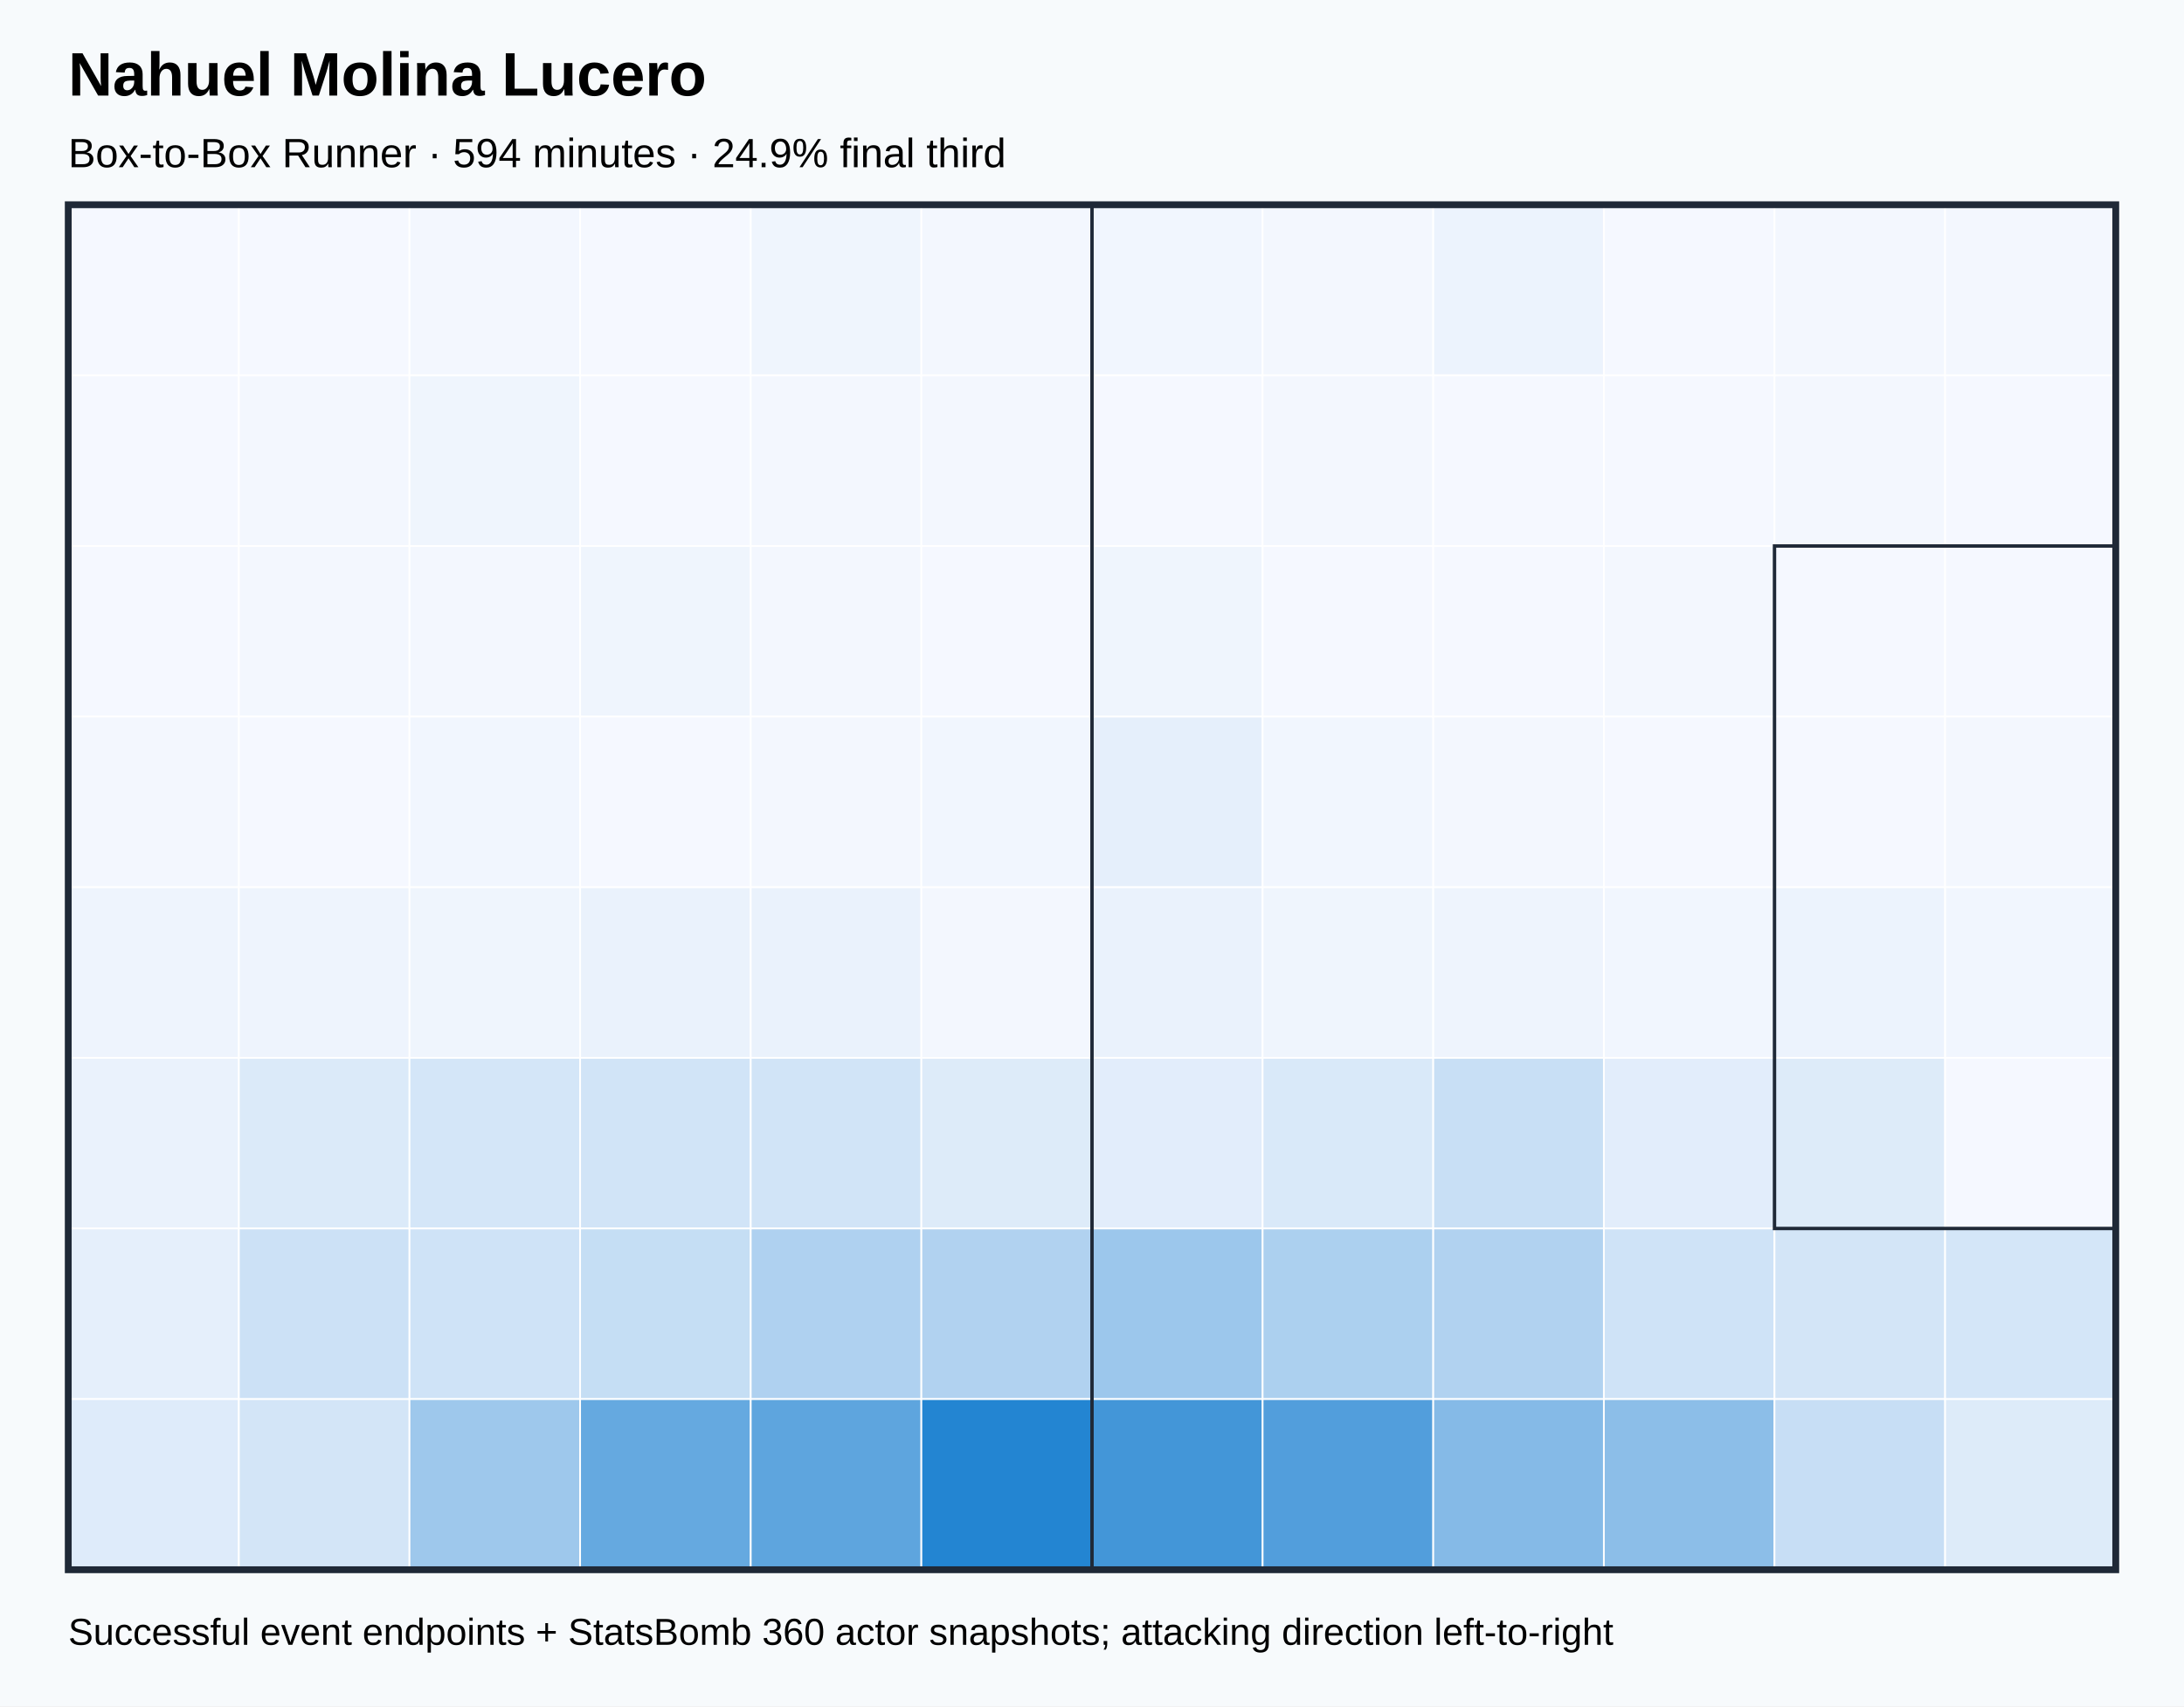
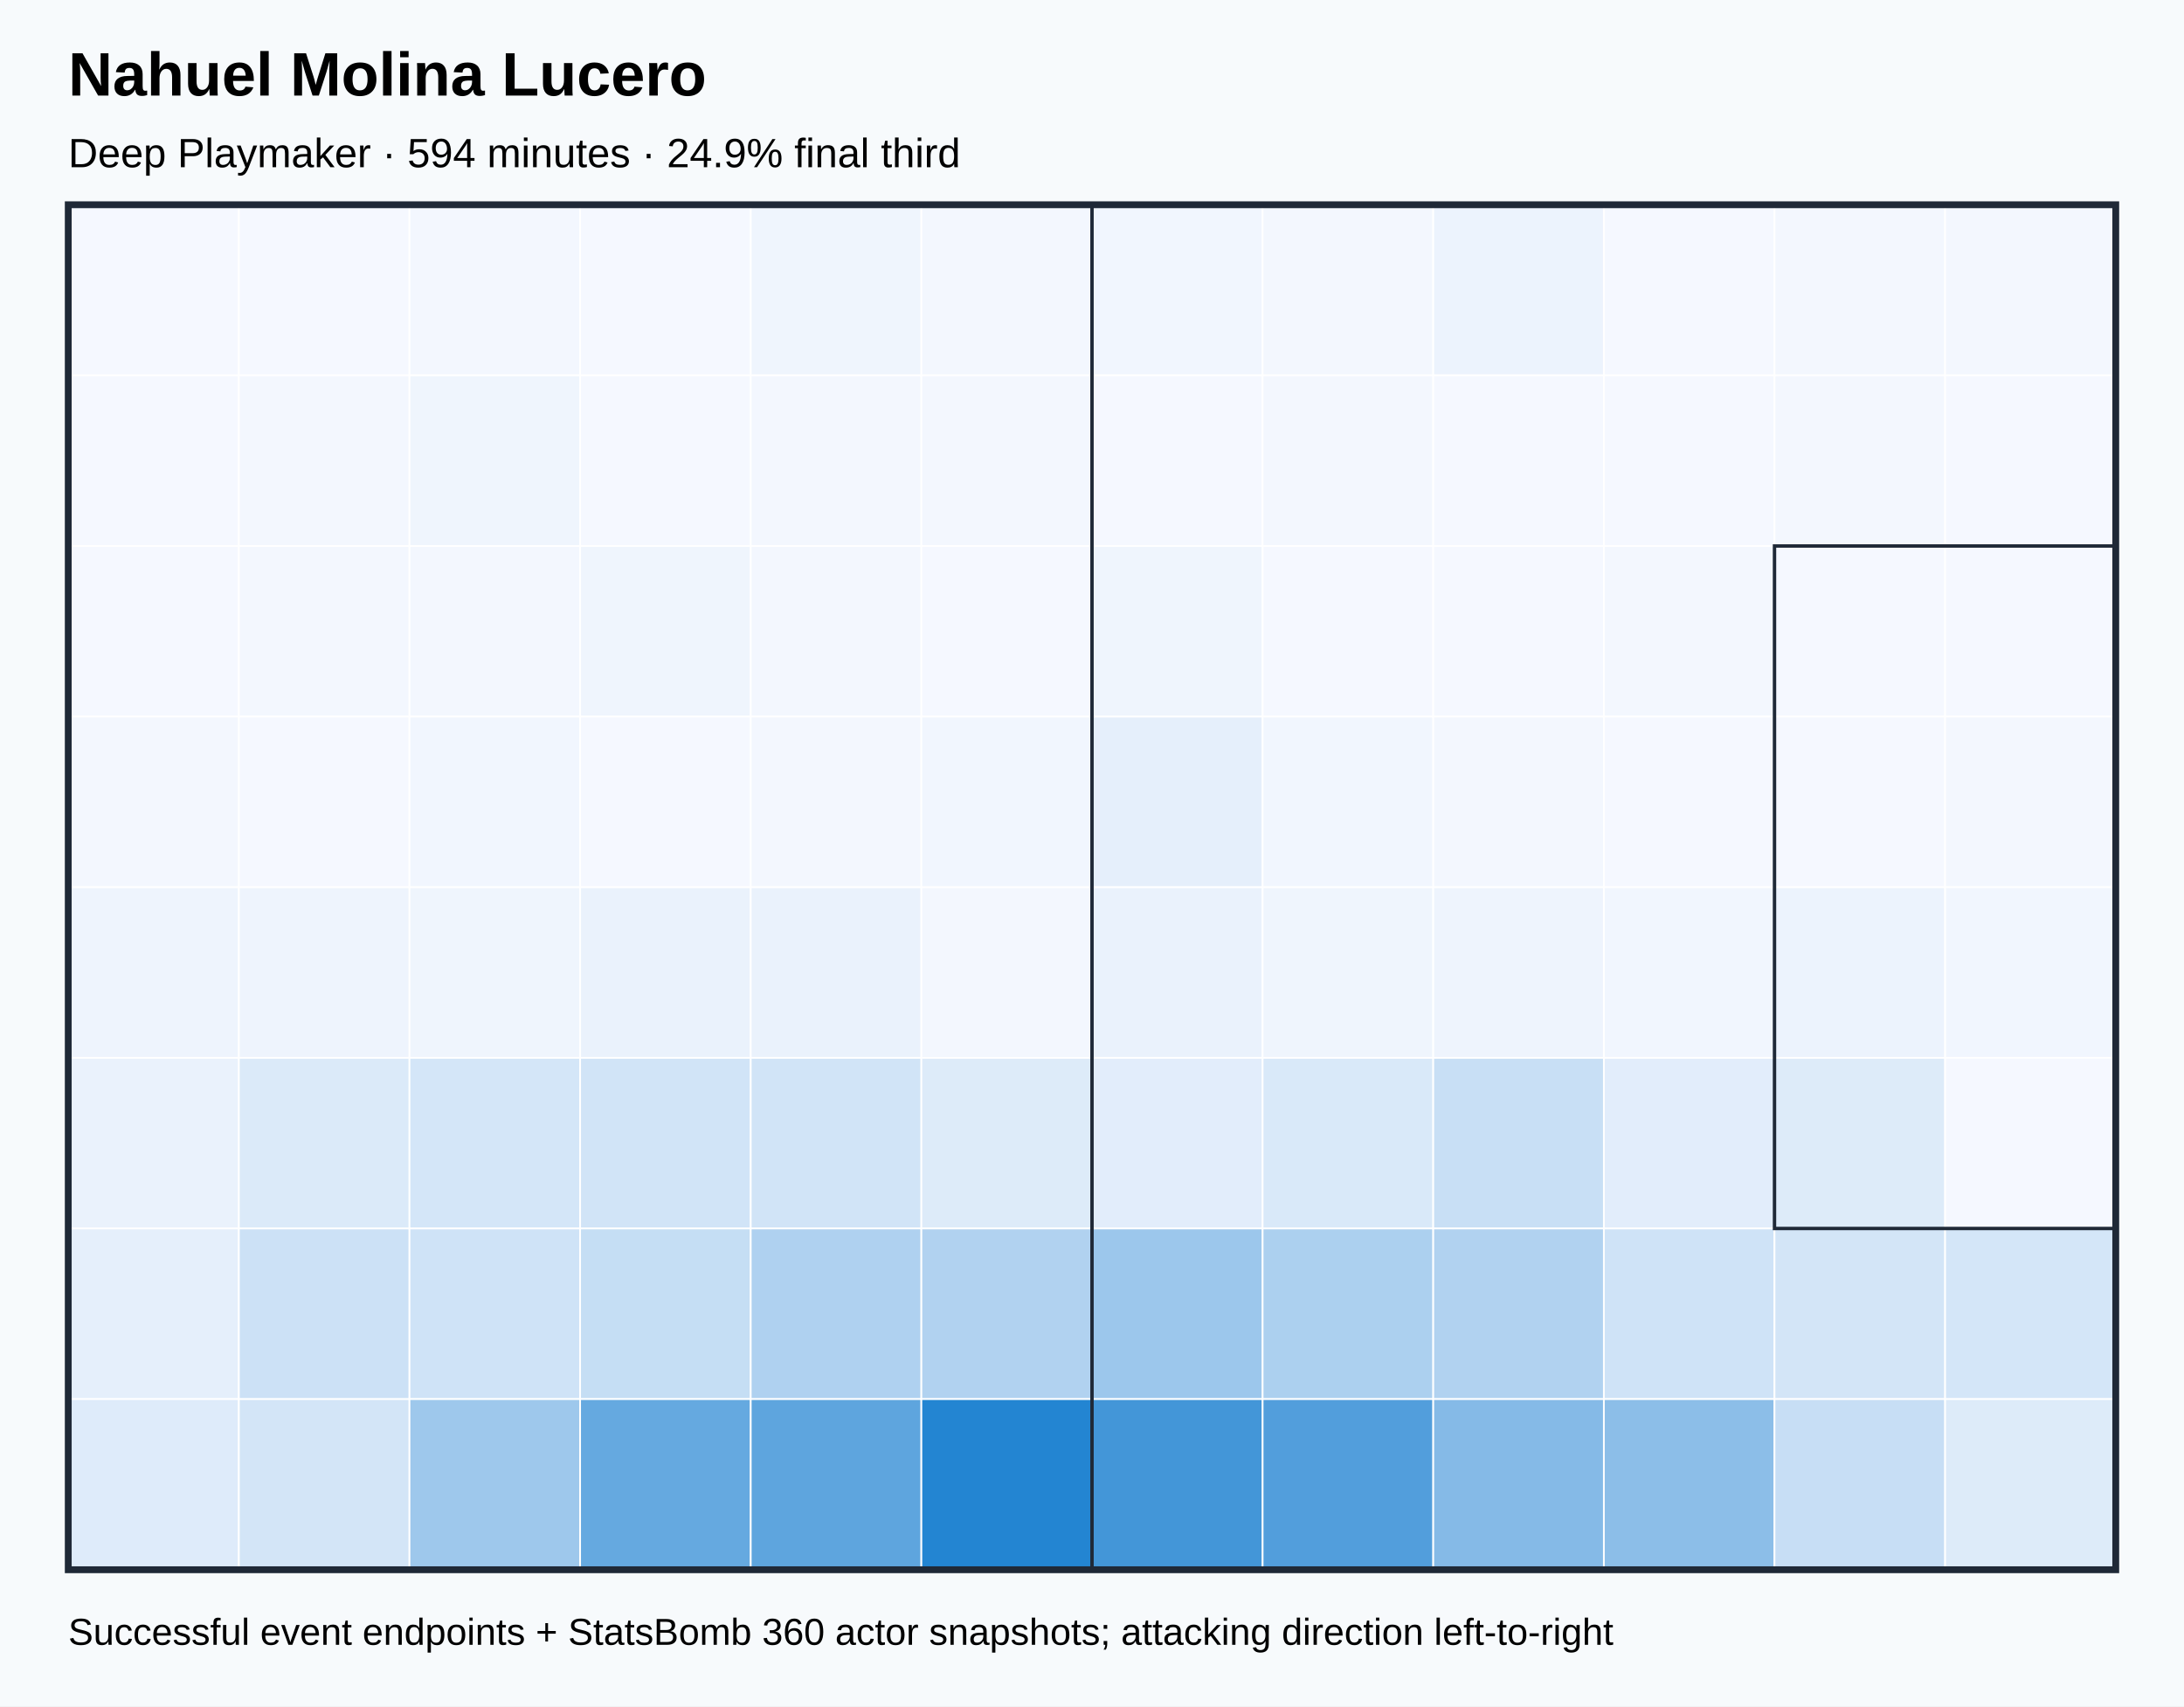
<svg xmlns="http://www.w3.org/2000/svg" width="640" height="500" viewBox="0 0 640 500" role="img">
  <rect width="640" height="500" fill="#f7fafc" />
  <text x="20" y="28" font-family="Arial" font-size="18" font-weight="700">Nahuel Molina Lucero</text>
-   <text x="20" y="49" font-family="Arial" font-size="12">Box-to-Box Runner · 594 minutes · 24.9% final third</text>
+   <text x="20" y="49" font-family="Arial" font-size="12">Deep Playmaker · 594 minutes · 24.9% final third</text>
  <rect x="20" y="60" width="50" height="50" fill="rgb(245,248,255)" stroke="#ffffff" stroke-width="0.5" />
  <rect x="20" y="110" width="50" height="50" fill="rgb(245,248,255)" stroke="#ffffff" stroke-width="0.5" />
  <rect x="20" y="160" width="50" height="50" fill="rgb(245,248,255)" stroke="#ffffff" stroke-width="0.5" />
  <rect x="20" y="210" width="50" height="50" fill="rgb(243,247,254)" stroke="#ffffff" stroke-width="0.5" />
  <rect x="20" y="260" width="50" height="50" fill="rgb(238,244,253)" stroke="#ffffff" stroke-width="0.5" />
  <rect x="20" y="310" width="50" height="50" fill="rgb(234,242,252)" stroke="#ffffff" stroke-width="0.5" />
  <rect x="20" y="360" width="50" height="50" fill="rgb(229,239,251)" stroke="#ffffff" stroke-width="0.5" />
  <rect x="20" y="410" width="50" height="50" fill="rgb(222,235,250)" stroke="#ffffff" stroke-width="0.5" />
  <rect x="70" y="60" width="50" height="50" fill="rgb(245,248,255)" stroke="#ffffff" stroke-width="0.5" />
  <rect x="70" y="110" width="50" height="50" fill="rgb(243,247,254)" stroke="#ffffff" stroke-width="0.5" />
  <rect x="70" y="160" width="50" height="50" fill="rgb(243,247,254)" stroke="#ffffff" stroke-width="0.5" />
  <rect x="70" y="210" width="50" height="50" fill="rgb(245,248,255)" stroke="#ffffff" stroke-width="0.5" />
  <rect x="70" y="260" width="50" height="50" fill="rgb(238,244,253)" stroke="#ffffff" stroke-width="0.5" />
  <rect x="70" y="310" width="50" height="50" fill="rgb(219,234,249)" stroke="#ffffff" stroke-width="0.5" />
  <rect x="70" y="360" width="50" height="50" fill="rgb(204,225,246)" stroke="#ffffff" stroke-width="0.5" />
  <rect x="70" y="410" width="50" height="50" fill="rgb(211,229,247)" stroke="#ffffff" stroke-width="0.5" />
  <rect x="120" y="60" width="50" height="50" fill="rgb(243,247,254)" stroke="#ffffff" stroke-width="0.5" />
  <rect x="120" y="110" width="50" height="50" fill="rgb(239,245,253)" stroke="#ffffff" stroke-width="0.5" />
  <rect x="120" y="160" width="50" height="50" fill="rgb(243,247,254)" stroke="#ffffff" stroke-width="0.5" />
  <rect x="120" y="210" width="50" height="50" fill="rgb(241,246,254)" stroke="#ffffff" stroke-width="0.5" />
  <rect x="120" y="260" width="50" height="50" fill="rgb(239,245,253)" stroke="#ffffff" stroke-width="0.5" />
  <rect x="120" y="310" width="50" height="50" fill="rgb(212,230,248)" stroke="#ffffff" stroke-width="0.5" />
  <rect x="120" y="360" width="50" height="50" fill="rgb(207,227,247)" stroke="#ffffff" stroke-width="0.5" />
  <rect x="120" y="410" width="50" height="50" fill="rgb(158,200,236)" stroke="#ffffff" stroke-width="0.5" />
  <rect x="170" y="60" width="50" height="50" fill="rgb(245,248,255)" stroke="#ffffff" stroke-width="0.5" />
  <rect x="170" y="110" width="50" height="50" fill="rgb(245,248,255)" stroke="#ffffff" stroke-width="0.5" />
  <rect x="170" y="160" width="50" height="50" fill="rgb(239,245,253)" stroke="#ffffff" stroke-width="0.5" />
  <rect x="170" y="210" width="50" height="50" fill="rgb(245,248,255)" stroke="#ffffff" stroke-width="0.5" />
  <rect x="170" y="260" width="50" height="50" fill="rgb(234,242,252)" stroke="#ffffff" stroke-width="0.5" />
  <rect x="170" y="310" width="50" height="50" fill="rgb(209,228,247)" stroke="#ffffff" stroke-width="0.5" />
  <rect x="170" y="360" width="50" height="50" fill="rgb(197,222,244)" stroke="#ffffff" stroke-width="0.5" />
  <rect x="170" y="410" width="50" height="50" fill="rgb(101,169,224)" stroke="#ffffff" stroke-width="0.5" />
  <rect x="220" y="60" width="50" height="50" fill="rgb(239,245,253)" stroke="#ffffff" stroke-width="0.5" />
  <rect x="220" y="110" width="50" height="50" fill="rgb(243,247,254)" stroke="#ffffff" stroke-width="0.5" />
  <rect x="220" y="160" width="50" height="50" fill="rgb(243,247,254)" stroke="#ffffff" stroke-width="0.5" />
  <rect x="220" y="210" width="50" height="50" fill="rgb(243,247,254)" stroke="#ffffff" stroke-width="0.5" />
  <rect x="220" y="260" width="50" height="50" fill="rgb(234,242,252)" stroke="#ffffff" stroke-width="0.5" />
  <rect x="220" y="310" width="50" height="50" fill="rgb(209,228,247)" stroke="#ffffff" stroke-width="0.5" />
  <rect x="220" y="360" width="50" height="50" fill="rgb(175,209,240)" stroke="#ffffff" stroke-width="0.5" />
  <rect x="220" y="410" width="50" height="50" fill="rgb(94,165,222)" stroke="#ffffff" stroke-width="0.5" />
  <rect x="270" y="60" width="50" height="50" fill="rgb(243,247,254)" stroke="#ffffff" stroke-width="0.5" />
  <rect x="270" y="110" width="50" height="50" fill="rgb(243,247,254)" stroke="#ffffff" stroke-width="0.5" />
  <rect x="270" y="160" width="50" height="50" fill="rgb(245,248,255)" stroke="#ffffff" stroke-width="0.5" />
  <rect x="270" y="210" width="50" height="50" fill="rgb(241,246,254)" stroke="#ffffff" stroke-width="0.5" />
  <rect x="270" y="260" width="50" height="50" fill="rgb(243,247,254)" stroke="#ffffff" stroke-width="0.5" />
  <rect x="270" y="310" width="50" height="50" fill="rgb(221,235,249)" stroke="#ffffff" stroke-width="0.5" />
  <rect x="270" y="360" width="50" height="50" fill="rgb(177,210,240)" stroke="#ffffff" stroke-width="0.5" />
  <rect x="270" y="410" width="50" height="50" fill="rgb(35,133,210)" stroke="#ffffff" stroke-width="0.5" />
  <rect x="320" y="60" width="50" height="50" fill="rgb(241,246,254)" stroke="#ffffff" stroke-width="0.5" />
  <rect x="320" y="110" width="50" height="50" fill="rgb(245,248,255)" stroke="#ffffff" stroke-width="0.5" />
  <rect x="320" y="160" width="50" height="50" fill="rgb(239,245,253)" stroke="#ffffff" stroke-width="0.5" />
  <rect x="320" y="210" width="50" height="50" fill="rgb(229,239,251)" stroke="#ffffff" stroke-width="0.5" />
  <rect x="320" y="260" width="50" height="50" fill="rgb(234,242,252)" stroke="#ffffff" stroke-width="0.5" />
  <rect x="320" y="310" width="50" height="50" fill="rgb(226,237,251)" stroke="#ffffff" stroke-width="0.5" />
  <rect x="320" y="360" width="50" height="50" fill="rgb(156,199,236)" stroke="#ffffff" stroke-width="0.5" />
  <rect x="320" y="410" width="50" height="50" fill="rgb(67,150,216)" stroke="#ffffff" stroke-width="0.5" />
  <rect x="370" y="60" width="50" height="50" fill="rgb(243,247,254)" stroke="#ffffff" stroke-width="0.5" />
  <rect x="370" y="110" width="50" height="50" fill="rgb(243,247,254)" stroke="#ffffff" stroke-width="0.5" />
  <rect x="370" y="160" width="50" height="50" fill="rgb(245,248,255)" stroke="#ffffff" stroke-width="0.5" />
  <rect x="370" y="210" width="50" height="50" fill="rgb(241,246,254)" stroke="#ffffff" stroke-width="0.5" />
  <rect x="370" y="260" width="50" height="50" fill="rgb(239,245,253)" stroke="#ffffff" stroke-width="0.5" />
  <rect x="370" y="310" width="50" height="50" fill="rgb(217,233,249)" stroke="#ffffff" stroke-width="0.5" />
  <rect x="370" y="360" width="50" height="50" fill="rgb(172,208,239)" stroke="#ffffff" stroke-width="0.5" />
  <rect x="370" y="410" width="50" height="50" fill="rgb(82,158,220)" stroke="#ffffff" stroke-width="0.5" />
  <rect x="420" y="60" width="50" height="50" fill="rgb(236,243,253)" stroke="#ffffff" stroke-width="0.5" />
  <rect x="420" y="110" width="50" height="50" fill="rgb(245,248,255)" stroke="#ffffff" stroke-width="0.5" />
  <rect x="420" y="160" width="50" height="50" fill="rgb(245,248,255)" stroke="#ffffff" stroke-width="0.5" />
  <rect x="420" y="210" width="50" height="50" fill="rgb(243,247,254)" stroke="#ffffff" stroke-width="0.5" />
  <rect x="420" y="260" width="50" height="50" fill="rgb(238,244,253)" stroke="#ffffff" stroke-width="0.5" />
  <rect x="420" y="310" width="50" height="50" fill="rgb(200,223,245)" stroke="#ffffff" stroke-width="0.5" />
  <rect x="420" y="360" width="50" height="50" fill="rgb(177,210,240)" stroke="#ffffff" stroke-width="0.5" />
  <rect x="420" y="410" width="50" height="50" fill="rgb(133,186,231)" stroke="#ffffff" stroke-width="0.5" />
  <rect x="470" y="60" width="50" height="50" fill="rgb(245,248,255)" stroke="#ffffff" stroke-width="0.5" />
  <rect x="470" y="110" width="50" height="50" fill="rgb(245,248,255)" stroke="#ffffff" stroke-width="0.5" />
  <rect x="470" y="160" width="50" height="50" fill="rgb(243,247,254)" stroke="#ffffff" stroke-width="0.5" />
  <rect x="470" y="210" width="50" height="50" fill="rgb(245,248,255)" stroke="#ffffff" stroke-width="0.5" />
  <rect x="470" y="260" width="50" height="50" fill="rgb(241,246,254)" stroke="#ffffff" stroke-width="0.5" />
  <rect x="470" y="310" width="50" height="50" fill="rgb(226,237,251)" stroke="#ffffff" stroke-width="0.5" />
  <rect x="470" y="360" width="50" height="50" fill="rgb(207,227,247)" stroke="#ffffff" stroke-width="0.5" />
  <rect x="470" y="410" width="50" height="50" fill="rgb(140,190,232)" stroke="#ffffff" stroke-width="0.5" />
  <rect x="520" y="60" width="50" height="50" fill="rgb(243,247,254)" stroke="#ffffff" stroke-width="0.5" />
  <rect x="520" y="110" width="50" height="50" fill="rgb(243,247,254)" stroke="#ffffff" stroke-width="0.5" />
  <rect x="520" y="160" width="50" height="50" fill="rgb(245,248,255)" stroke="#ffffff" stroke-width="0.5" />
  <rect x="520" y="210" width="50" height="50" fill="rgb(245,248,255)" stroke="#ffffff" stroke-width="0.5" />
  <rect x="520" y="260" width="50" height="50" fill="rgb(236,243,253)" stroke="#ffffff" stroke-width="0.5" />
  <rect x="520" y="310" width="50" height="50" fill="rgb(221,235,249)" stroke="#ffffff" stroke-width="0.5" />
  <rect x="520" y="360" width="50" height="50" fill="rgb(211,229,247)" stroke="#ffffff" stroke-width="0.5" />
  <rect x="520" y="410" width="50" height="50" fill="rgb(199,222,245)" stroke="#ffffff" stroke-width="0.5" />
  <rect x="570" y="60" width="50" height="50" fill="rgb(243,247,254)" stroke="#ffffff" stroke-width="0.5" />
  <rect x="570" y="110" width="50" height="50" fill="rgb(245,248,255)" stroke="#ffffff" stroke-width="0.5" />
  <rect x="570" y="160" width="50" height="50" fill="rgb(245,248,255)" stroke="#ffffff" stroke-width="0.5" />
  <rect x="570" y="210" width="50" height="50" fill="rgb(243,247,254)" stroke="#ffffff" stroke-width="0.5" />
  <rect x="570" y="260" width="50" height="50" fill="rgb(241,246,254)" stroke="#ffffff" stroke-width="0.5" />
  <rect x="570" y="310" width="50" height="50" fill="rgb(245,248,255)" stroke="#ffffff" stroke-width="0.5" />
  <rect x="570" y="360" width="50" height="50" fill="rgb(212,230,248)" stroke="#ffffff" stroke-width="0.5" />
  <rect x="570" y="410" width="50" height="50" fill="rgb(221,235,249)" stroke="#ffffff" stroke-width="0.5" />
  <rect x="20" y="60" width="600" height="400" fill="none" stroke="#1f2937" stroke-width="2" />
  <line x1="320" y1="60" x2="320" y2="460" stroke="#1f2937" stroke-width="1" />
  <rect x="520" y="160" width="100" height="200" fill="none" stroke="#1f2937" />
  <text x="20" y="482" font-family="Arial" font-size="11">Successful event endpoints + StatsBomb 360 actor snapshots; attacking direction left-to-right</text>
</svg>
